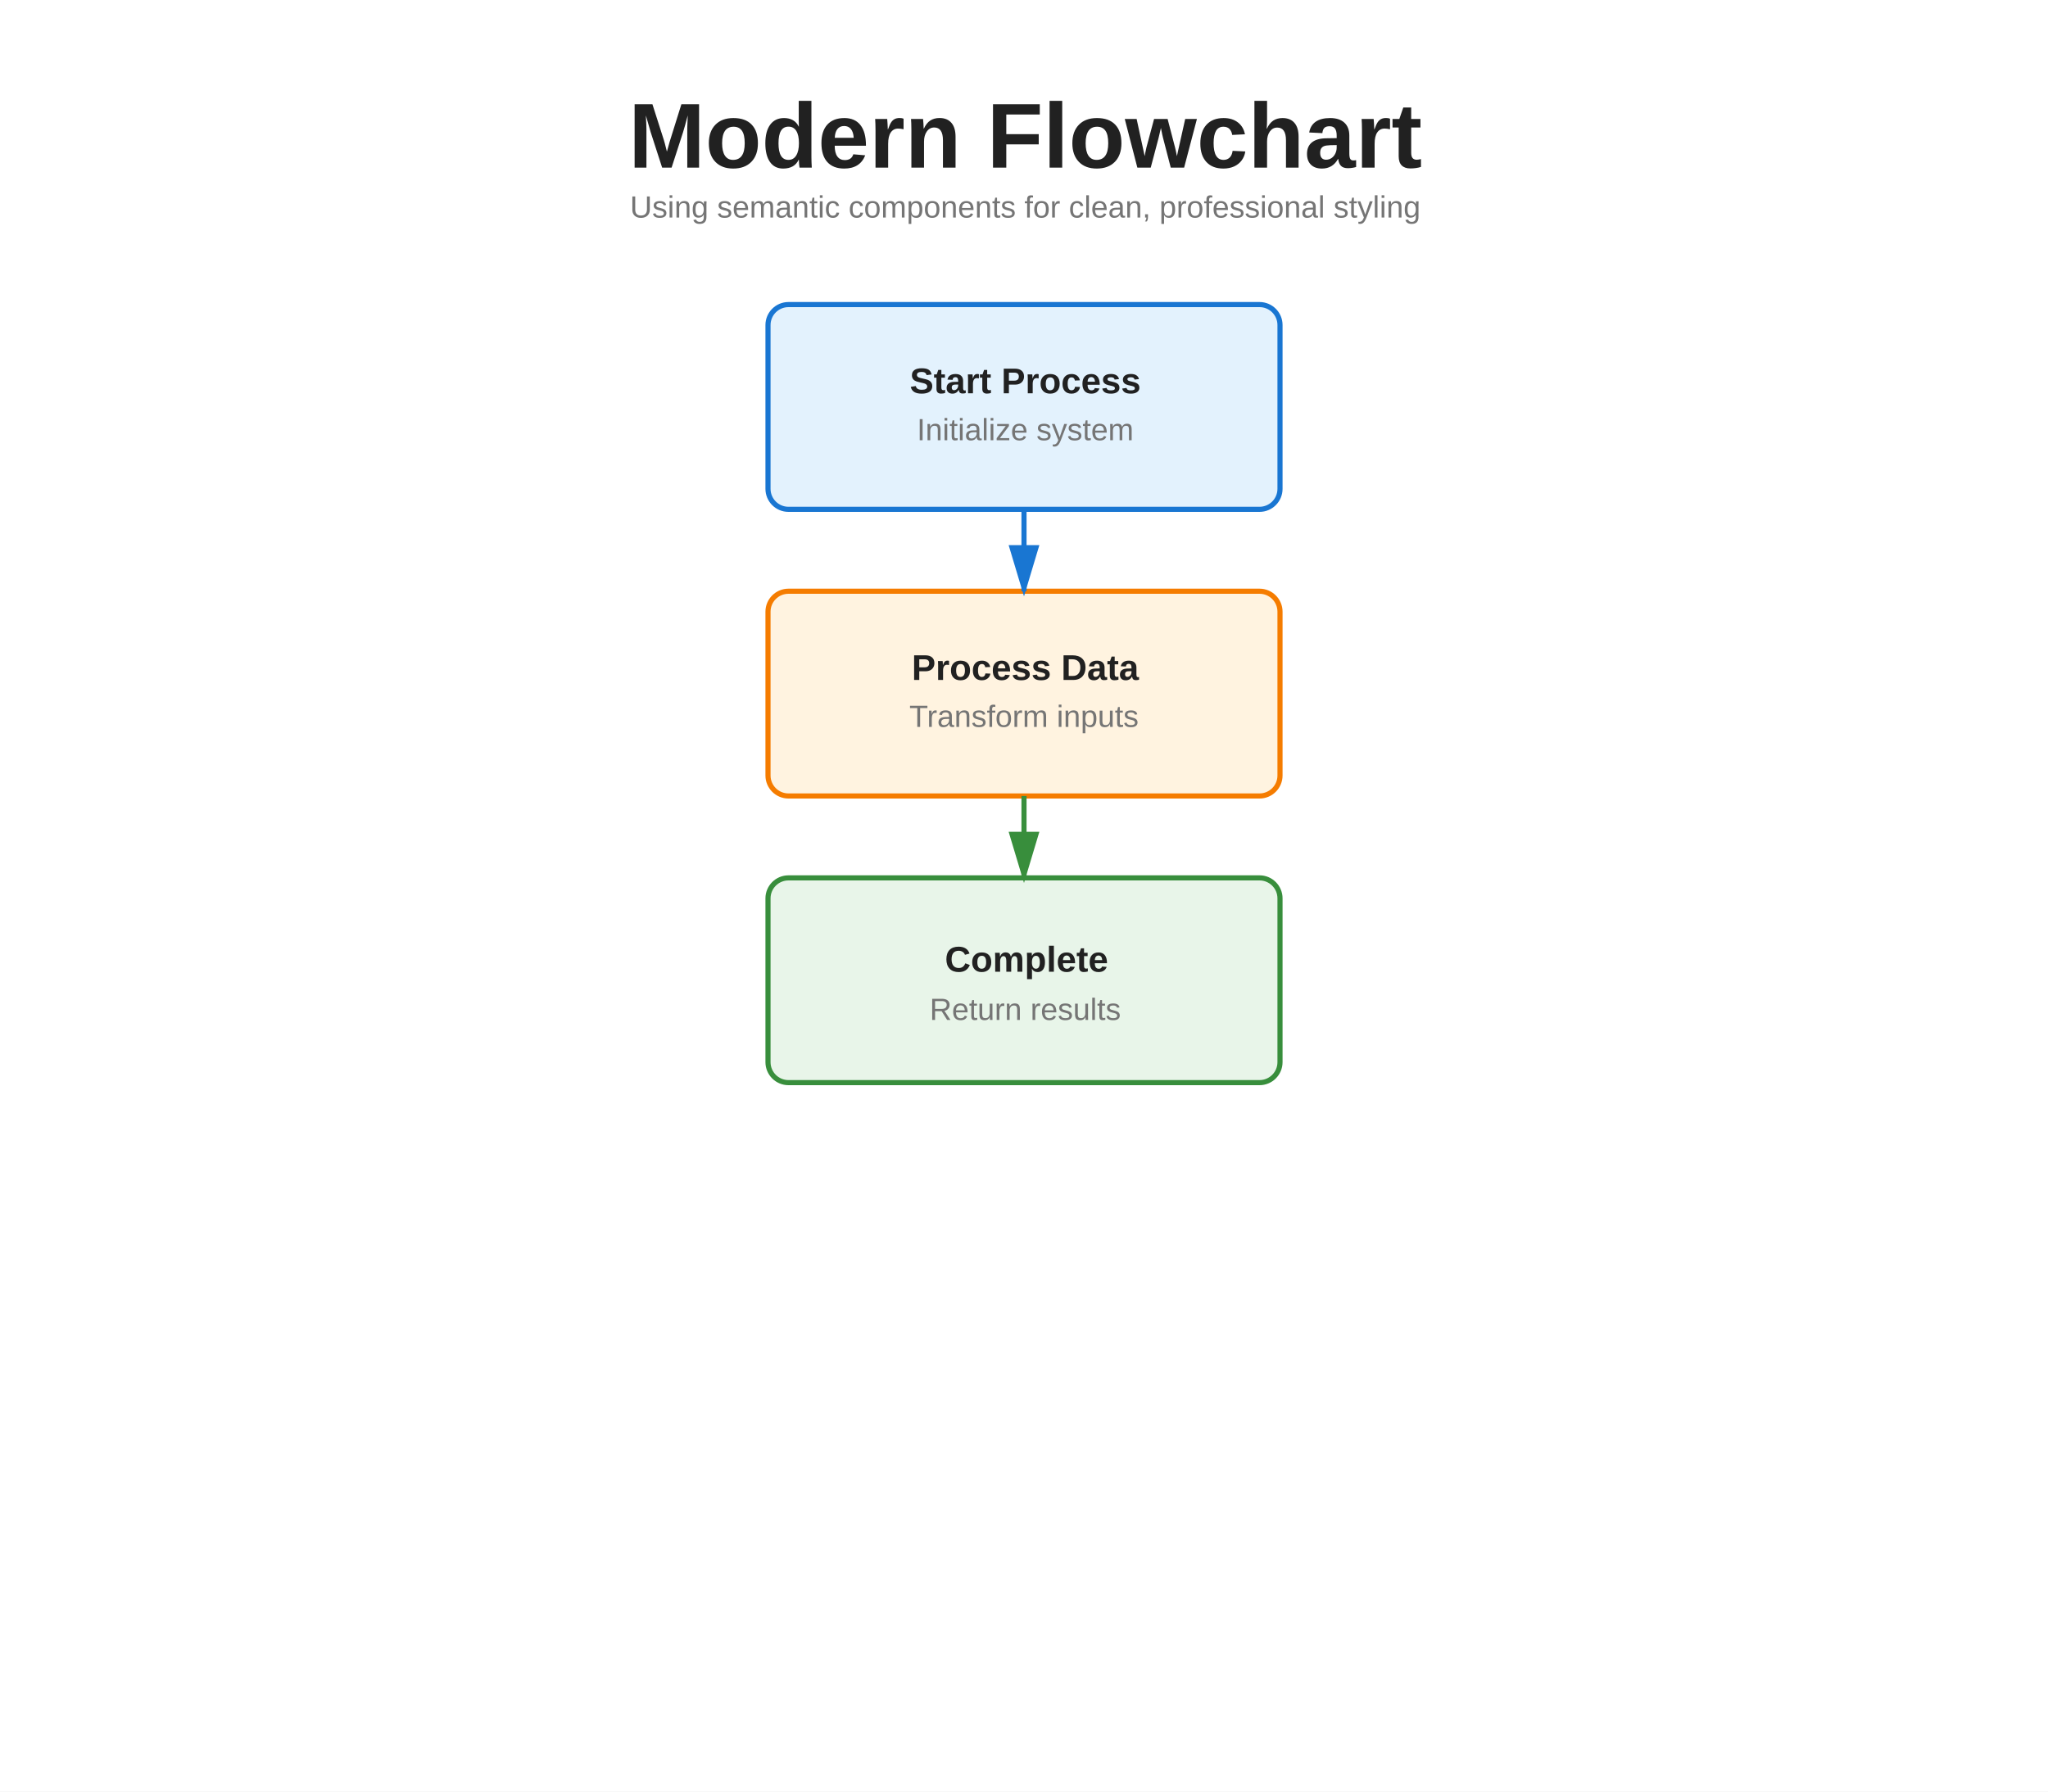
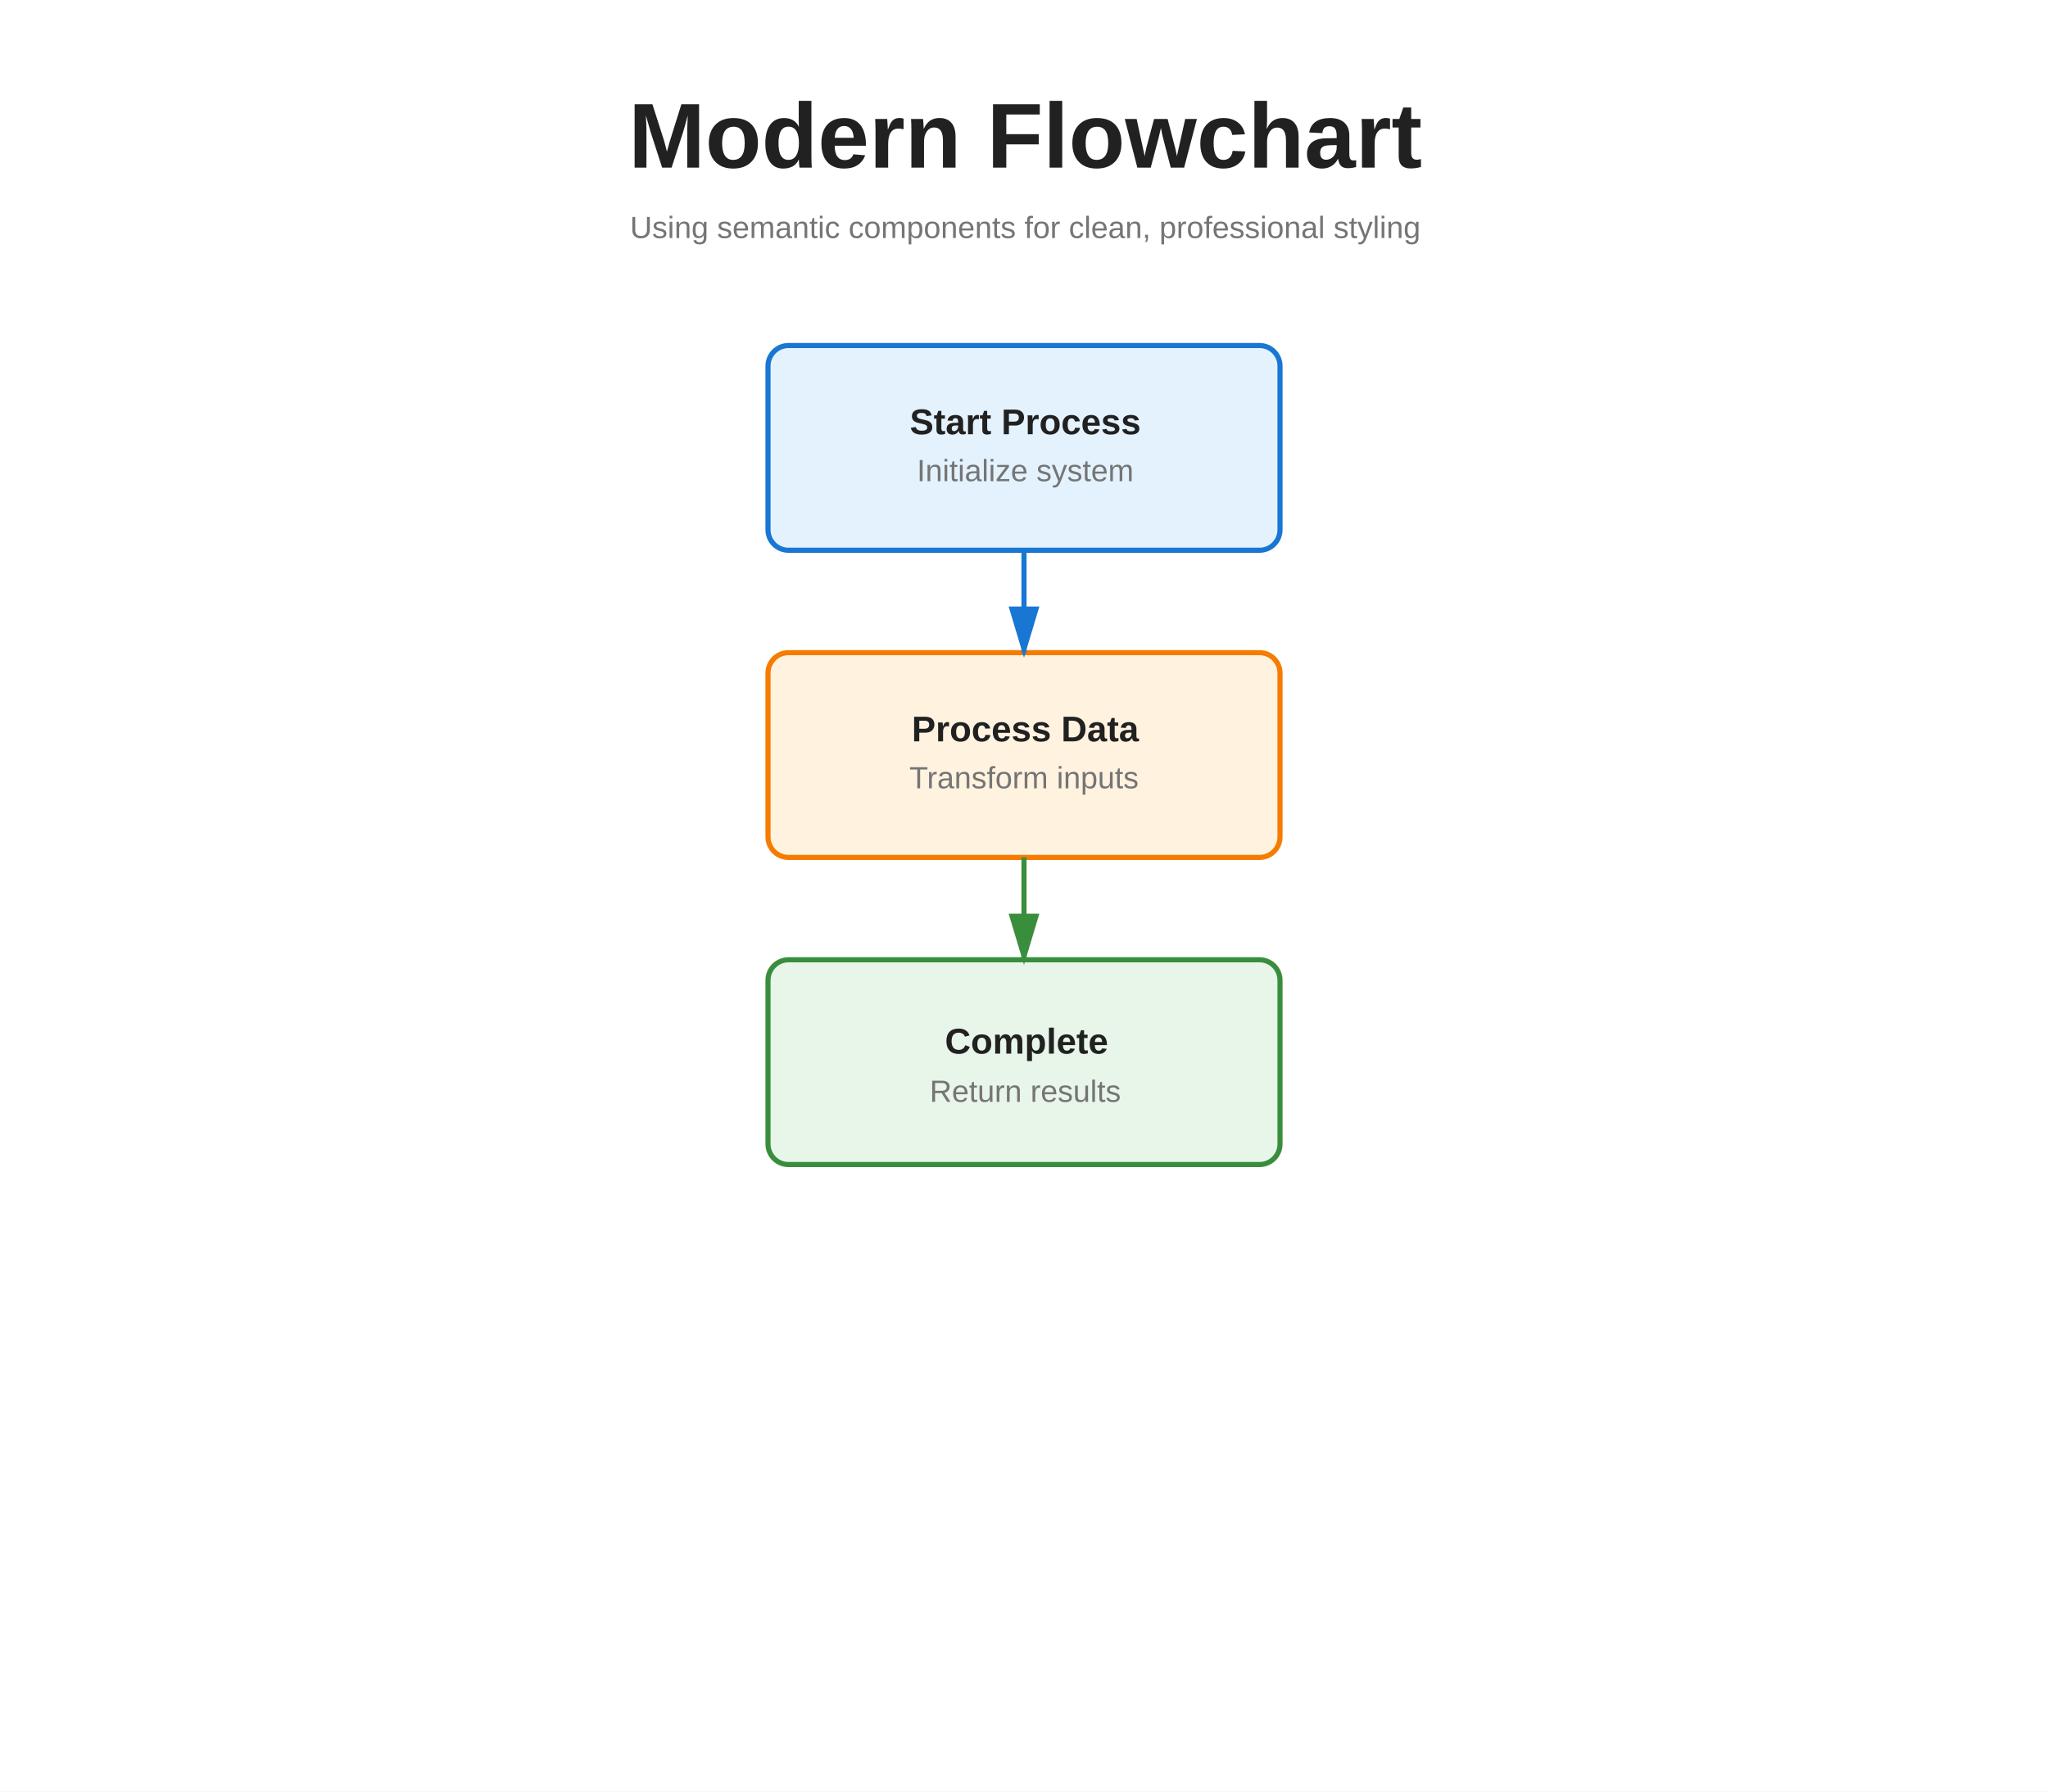
<svg xmlns="http://www.w3.org/2000/svg" width="800" height="700" viewBox="0 0 800 700">
  <defs>
    <marker id="arrowhead-1976d2" markerWidth="10" markerHeight="10" refX="9" refY="3" orient="auto">
      <polygon points="0 0, 10 3, 0 6" fill="#1976d2" />
    </marker>
    <marker id="arrowhead-388e3c" markerWidth="10" markerHeight="10" refX="9" refY="3" orient="auto">
      <polygon points="0 0, 10 3, 0 6" fill="#388e3c" />
    </marker>
  </defs>
  <rect width="800" height="700" fill="white" />
  <text x="400.5" y="65.5" font-size="36" font-family="Arial, sans-serif" fill="#212121" font-weight="bold" text-anchor="middle">Modern Flowchart</text>
-   <text x="400.5" y="85" font-size="12" font-family="Arial, sans-serif" fill="#757575" font-weight="normal" text-anchor="middle">Using semantic components for clean, professional styling</text>
-   <rect x="300" y="119" width="200" height="80" fill="#e3f2fd" stroke="#1976d2" stroke-width="2" rx="8" />
-   <text x="400.5" y="153.667" font-size="14" font-family="Arial, sans-serif" fill="#212121" font-weight="bold" text-anchor="middle">Start Process</text>
-   <text x="400.5" y="172" font-size="12" font-family="Arial, sans-serif" fill="#757575" font-weight="normal" text-anchor="middle">Initialize system</text>
-   <rect x="300" y="231" width="200" height="80" fill="#fff3e0" stroke="#f57c00" stroke-width="2" rx="8" />
-   <text x="400.5" y="265.667" font-size="14" font-family="Arial, sans-serif" fill="#212121" font-weight="bold" text-anchor="middle">Process Data</text>
-   <text x="400" y="284" font-size="12" font-family="Arial, sans-serif" fill="#757575" font-weight="normal" text-anchor="middle">Transform inputs</text>
-   <rect x="300" y="343" width="200" height="80" fill="#e8f5e9" stroke="#388e3c" stroke-width="2" rx="8" />
-   <text x="401" y="379.667" font-size="14" font-family="Arial, sans-serif" fill="#212121" font-weight="bold" text-anchor="middle">Complete</text>
-   <text x="400.5" y="398.5" font-size="12" font-family="Arial, sans-serif" fill="#757575" font-weight="normal" text-anchor="middle">Return results</text>
-   <line x1="400" y1="199" x2="400" y2="231" stroke="#1976d2" stroke-width="2" marker-end="url(#arrowhead-1976d2)" />
-   <line x1="400" y1="311" x2="400" y2="343" stroke="#388e3c" stroke-width="2" marker-end="url(#arrowhead-388e3c)" />
+   <text x="400.5" y="93" font-size="12" font-family="Arial, sans-serif" fill="#757575" font-weight="normal" text-anchor="middle">Using semantic components for clean, professional styling</text>
+   <rect x="300" y="135" width="200" height="80" fill="#e3f2fd" stroke="#1976d2" stroke-width="2" rx="8" />
+   <text x="400.5" y="169.667" font-size="14" font-family="Arial, sans-serif" fill="#212121" font-weight="bold" text-anchor="middle">Start Process</text>
+   <text x="400.5" y="188" font-size="12" font-family="Arial, sans-serif" fill="#757575" font-weight="normal" text-anchor="middle">Initialize system</text>
+   <rect x="300" y="255" width="200" height="80" fill="#fff3e0" stroke="#f57c00" stroke-width="2" rx="8" />
+   <text x="400.5" y="289.667" font-size="14" font-family="Arial, sans-serif" fill="#212121" font-weight="bold" text-anchor="middle">Process Data</text>
+   <text x="400" y="308" font-size="12" font-family="Arial, sans-serif" fill="#757575" font-weight="normal" text-anchor="middle">Transform inputs</text>
+   <rect x="300" y="375" width="200" height="80" fill="#e8f5e9" stroke="#388e3c" stroke-width="2" rx="8" />
+   <text x="401" y="411.667" font-size="14" font-family="Arial, sans-serif" fill="#212121" font-weight="bold" text-anchor="middle">Complete</text>
+   <text x="400.5" y="430.5" font-size="12" font-family="Arial, sans-serif" fill="#757575" font-weight="normal" text-anchor="middle">Return results</text>
+   <line x1="400" y1="215" x2="400" y2="255" stroke="#1976d2" stroke-width="2" marker-end="url(#arrowhead-1976d2)" />
+   <line x1="400" y1="335" x2="400" y2="375" stroke="#388e3c" stroke-width="2" marker-end="url(#arrowhead-388e3c)" />
</svg>
